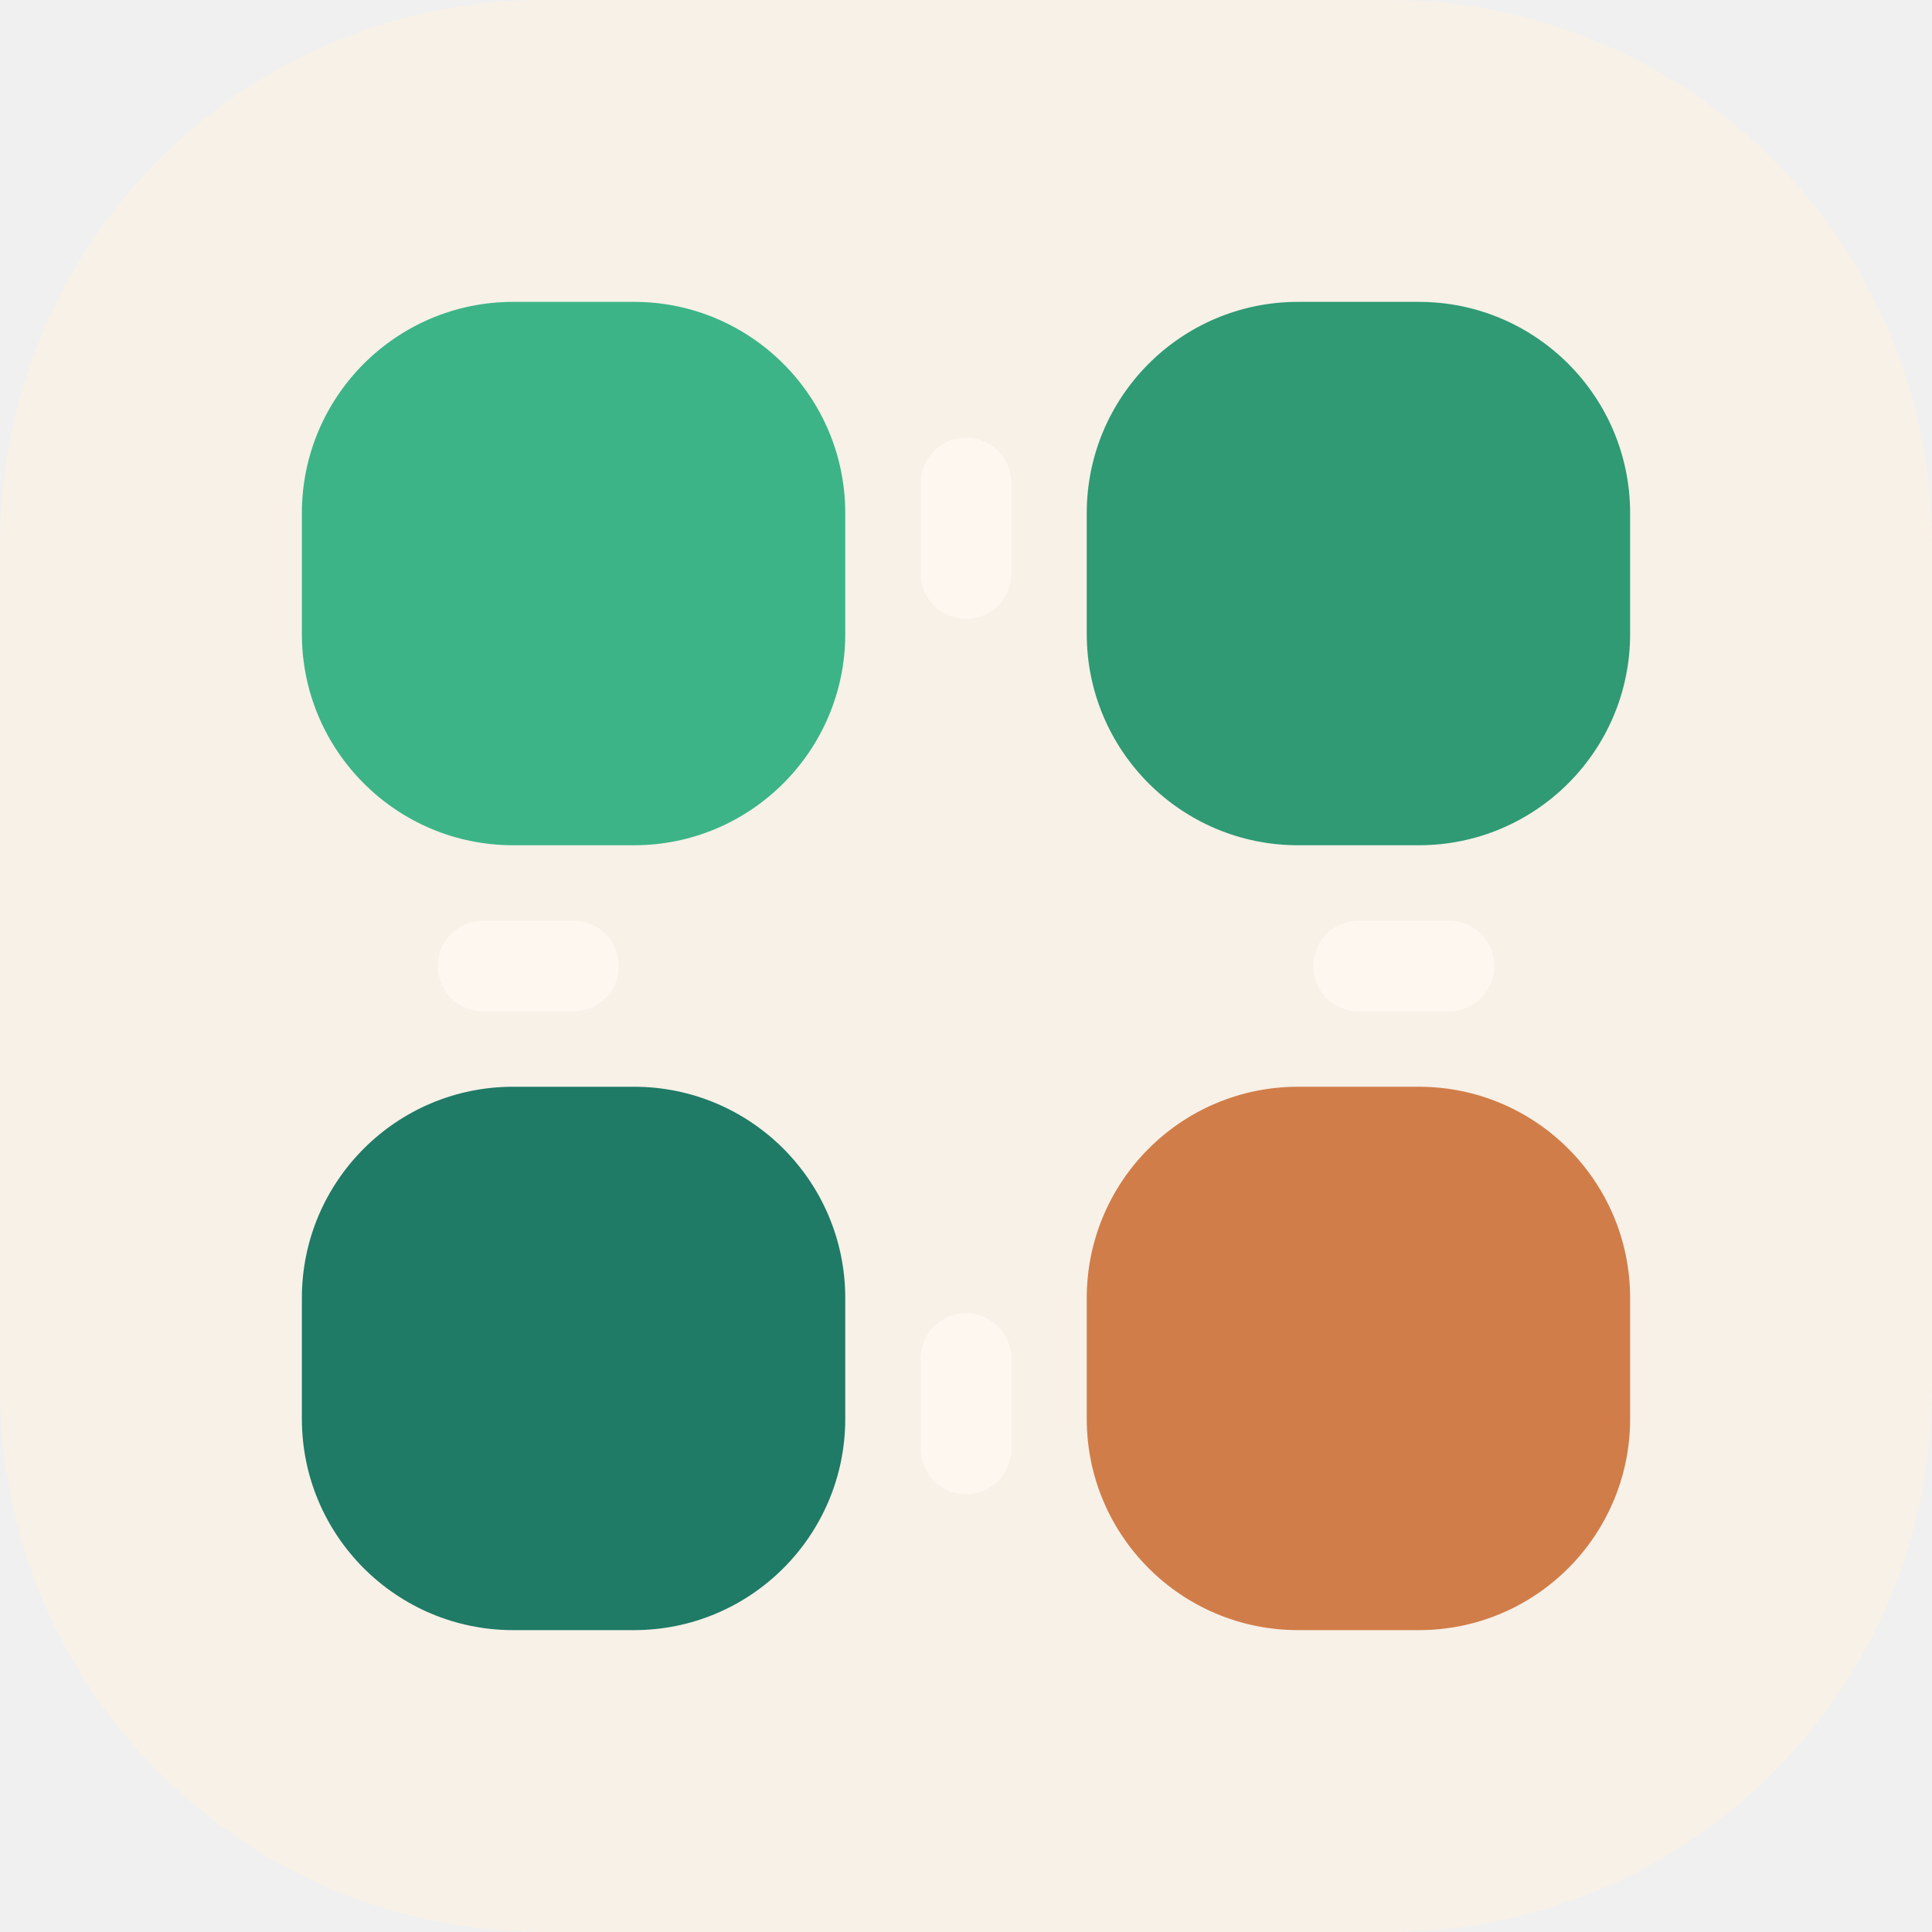
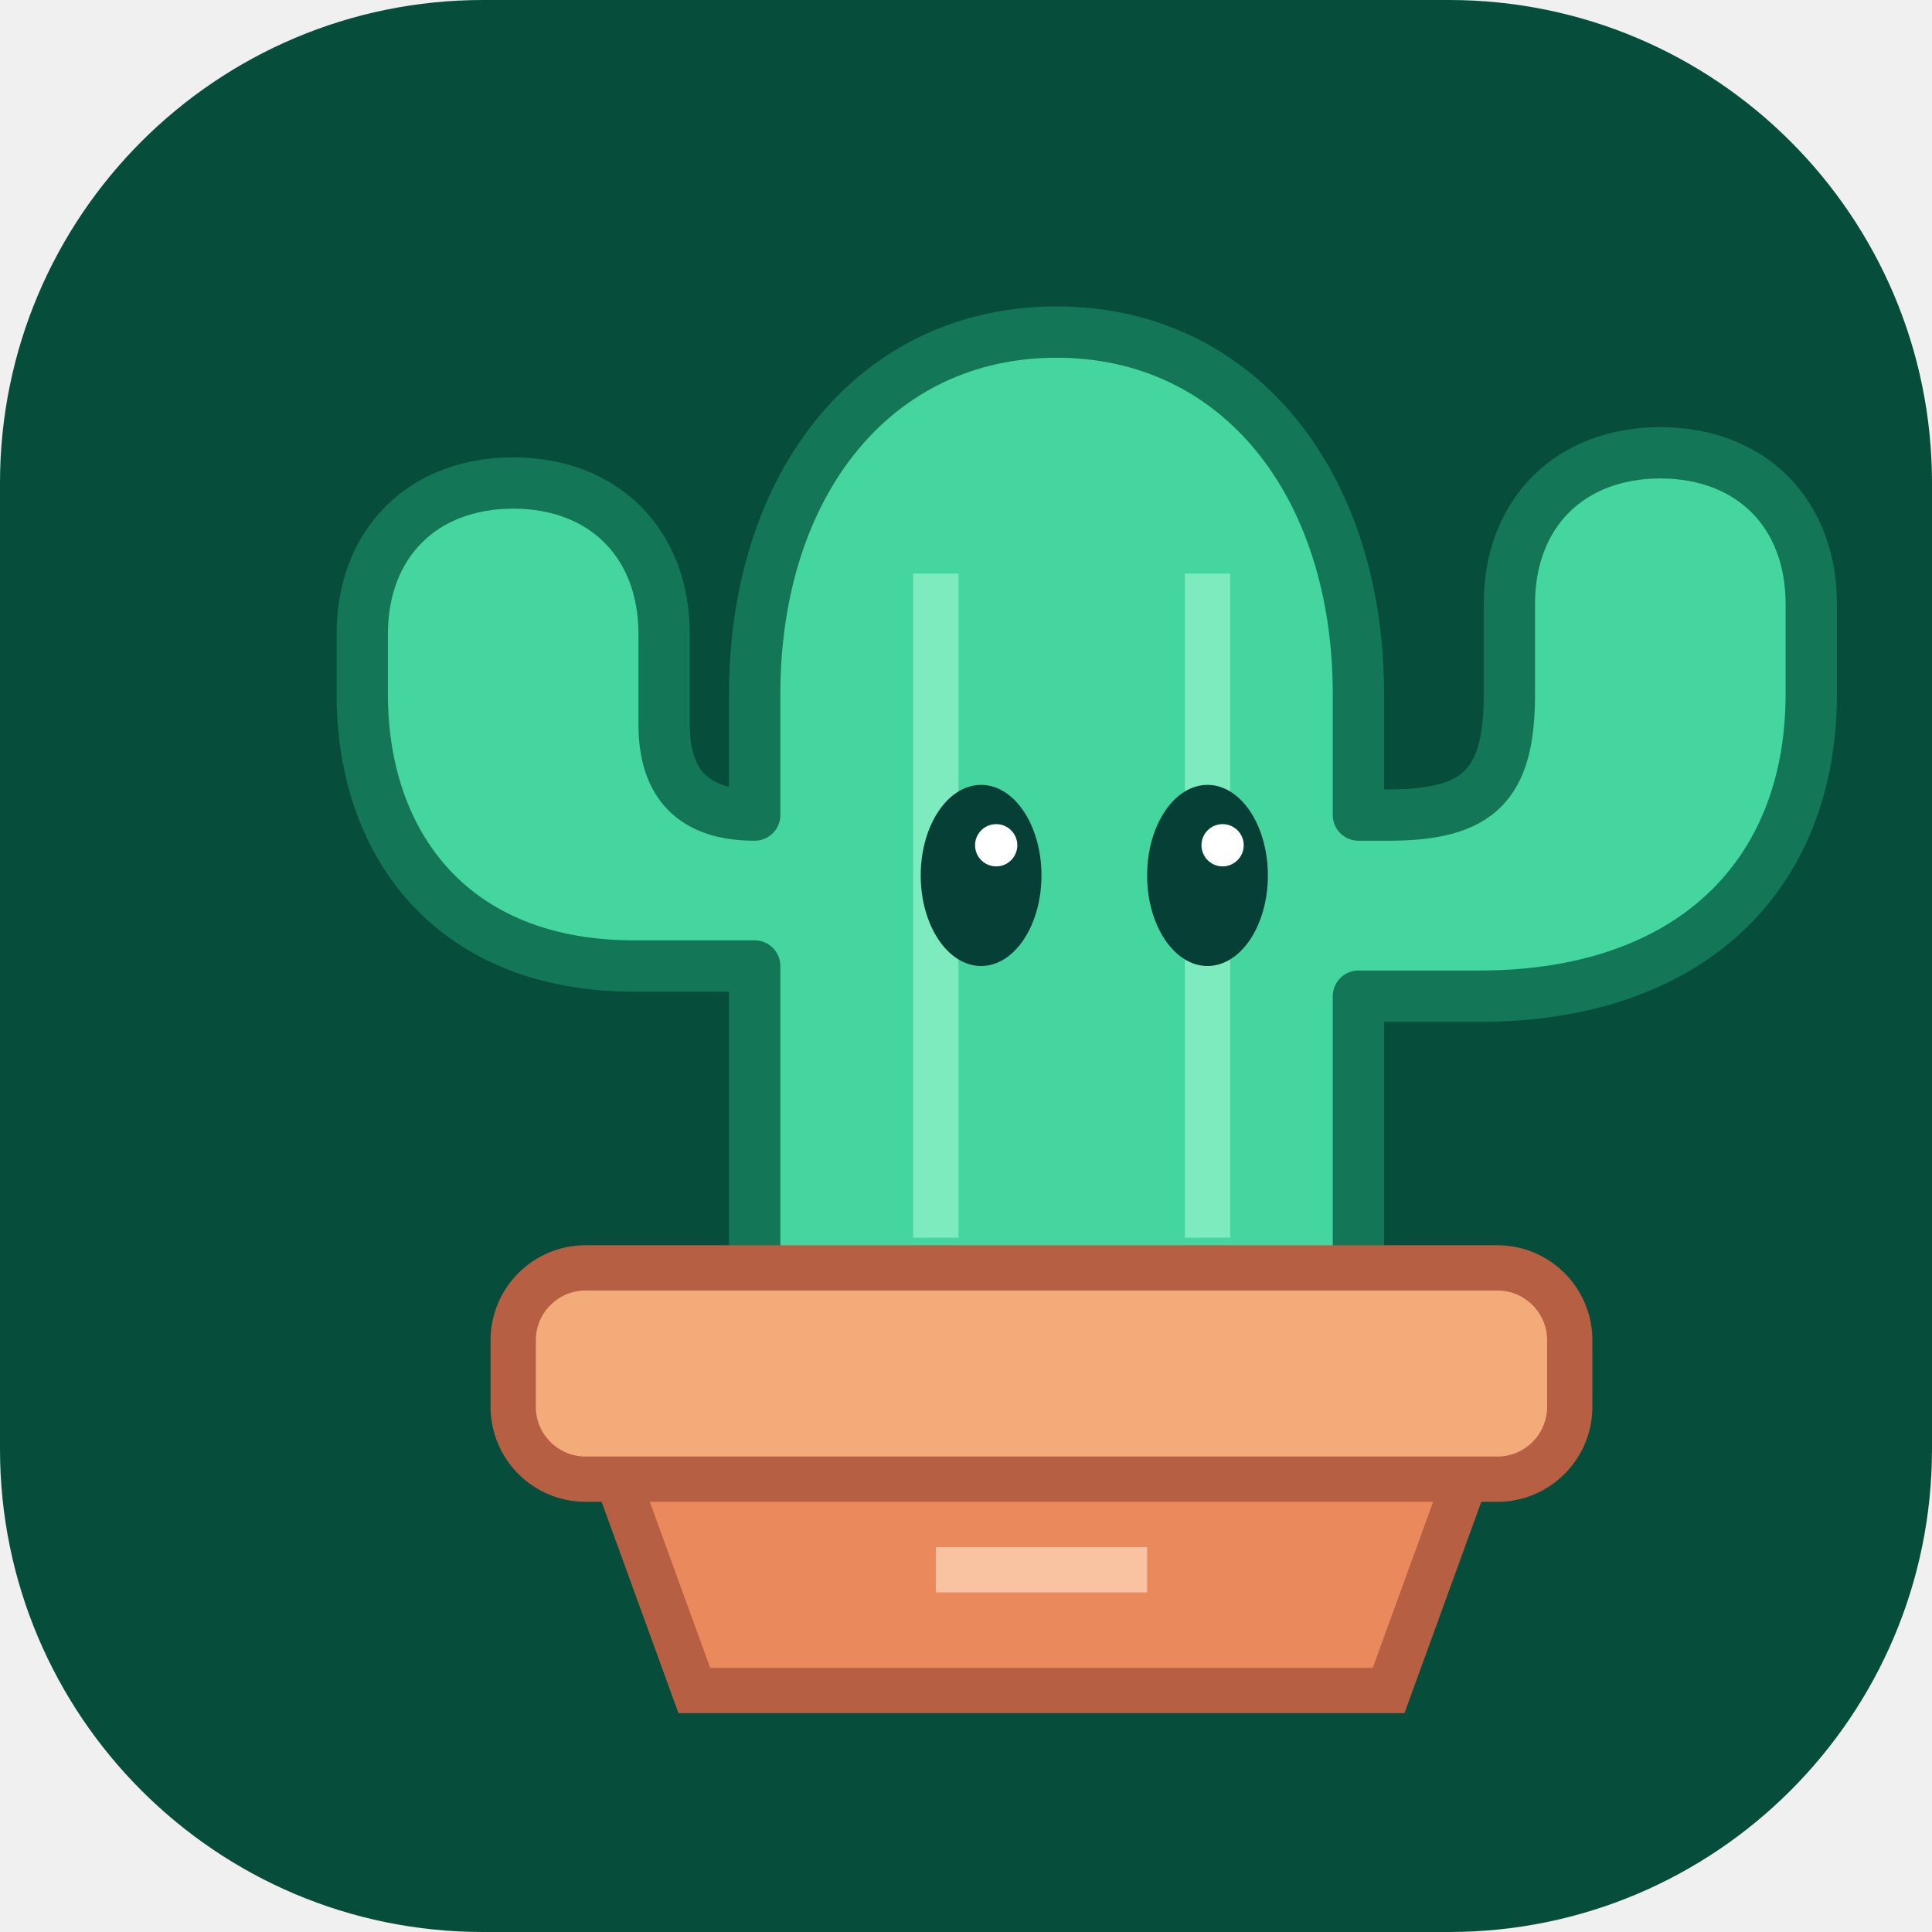
<svg xmlns="http://www.w3.org/2000/svg" viewBox="0 0 64 64" fill="none">
-   <rect width="64" height="64" rx="18" fill="#F7F1E8" />
-   <rect x="10" y="10" width="18" height="18" rx="7" fill="#3CB487" />
-   <rect x="36" y="10" width="18" height="18" rx="7" fill="#2F9A74" />
-   <rect x="10" y="36" width="18" height="18" rx="7" fill="#1F7A66" />
-   <rect x="36" y="36" width="18" height="18" rx="7" fill="#D17D49" />
-   <path d="M32 19v-3" stroke="#FFF9F2" stroke-width="3" stroke-linecap="round" opacity=".75" />
-   <path d="M19 32h-3" stroke="#FFF9F2" stroke-width="3" stroke-linecap="round" opacity=".75" />
-   <path d="M45 32h3" stroke="#FFF9F2" stroke-width="3" stroke-linecap="round" opacity=".75" />
-   <path d="M32 45v3" stroke="#FFF9F2" stroke-width="3" stroke-linecap="round" opacity=".75" />
+   <rect width="64" height="64" rx="16" fill="#064D3C" />
+   <path d="M25 46V32H21C15 32 12 28 12 23V21C12 18 14 16 17 16S22 18 22 21V24C22 26 23 27 25 27V23C25 16 29 11 35 11S45 16 45 23V27H46C49 27 50 26 50 23V20C50 17 52 15 55 15S60 17 60 20V23C60 29 56 33 49 33H45V46Z" fill="#45D59F" stroke="#137657" stroke-width="1.7" stroke-linejoin="round" />
+   <path d="M31 19V41M40 19V41" stroke="#B1FFDB" opacity=".52" stroke-width="1.5" />
+   <ellipse cx="32.5" cy="29" rx="2" ry="3" fill="#063F36" />
+   <ellipse cx="40" cy="29" rx="2" ry="3" fill="#063F36" />
+   <circle cx="33" cy="28" r=".7" fill="white" />
+   <circle cx="40.5" cy="28" r=".7" fill="white" />
+   <path d="M19 45H50L46 56H23L19 45Z" fill="#E9895C" stroke="#B65F42" stroke-width="1.5" />
+   <rect x="17" y="42" width="35" height="7" rx="2.4" fill="#F4AB7A" stroke="#B65F42" stroke-width="1.5" />
+   <path d="M31 52H38" stroke="#FFD6B7" stroke-width="1.5" opacity=".75" />
</svg>
